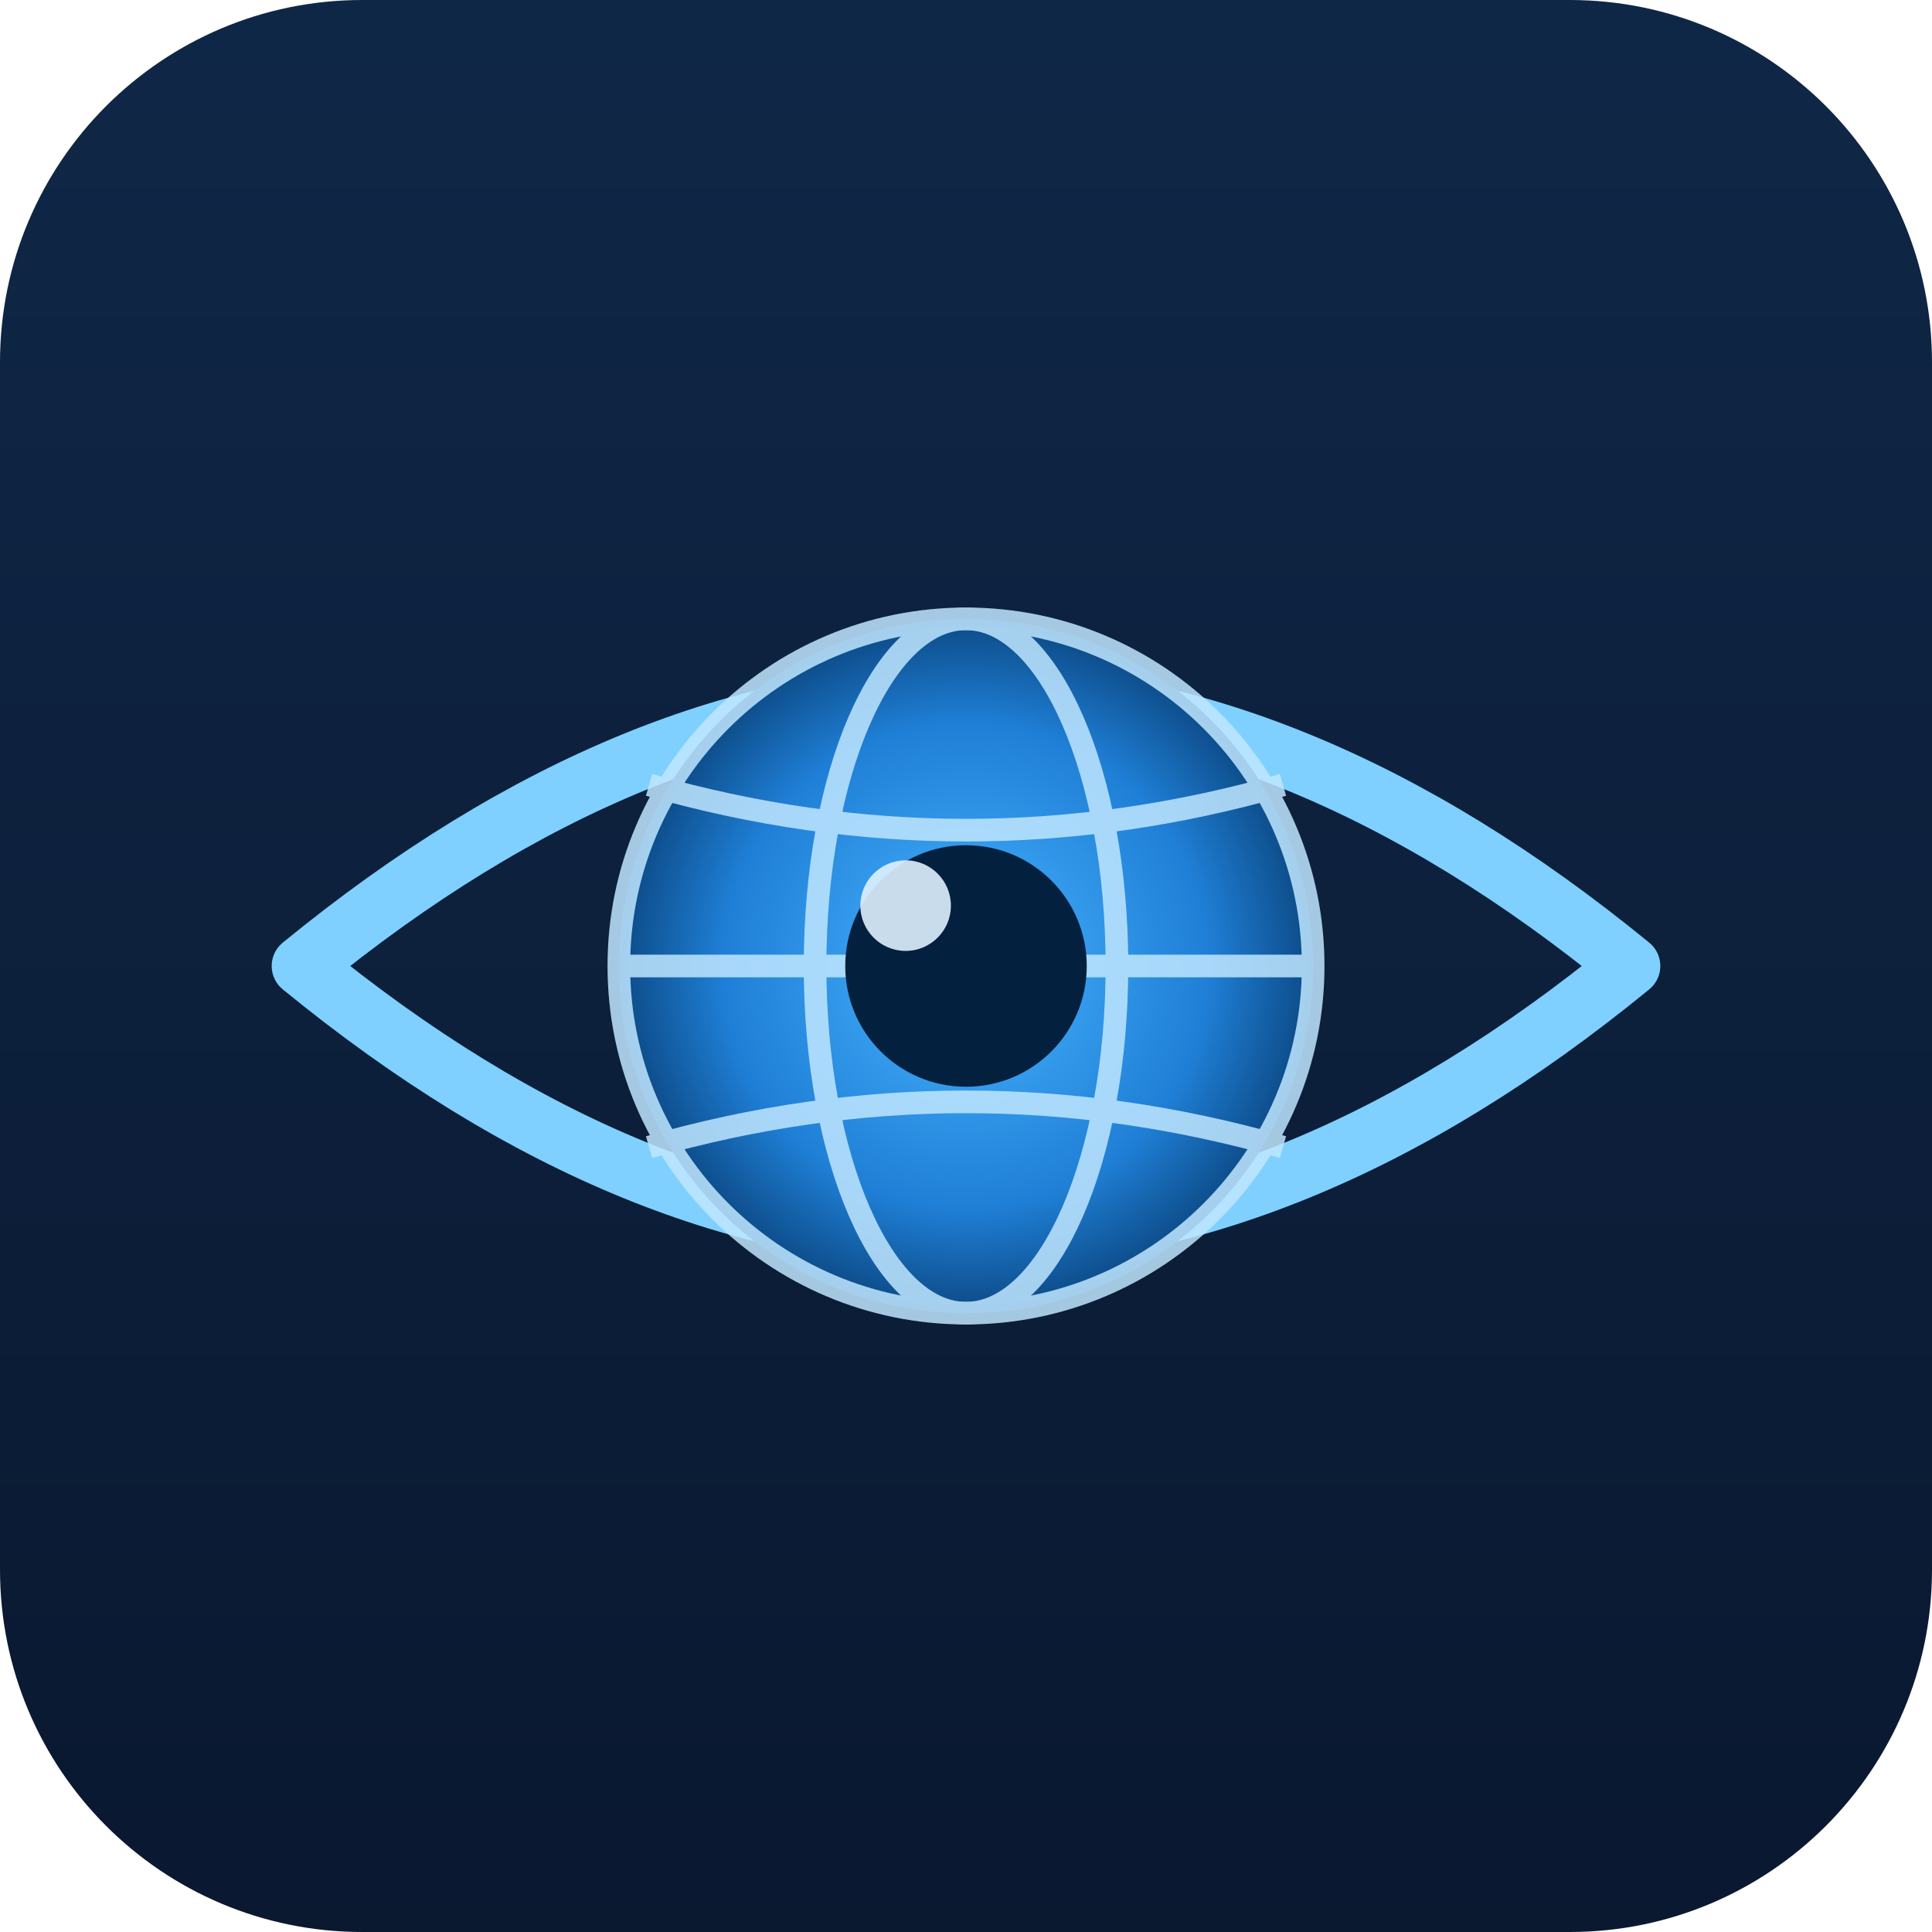
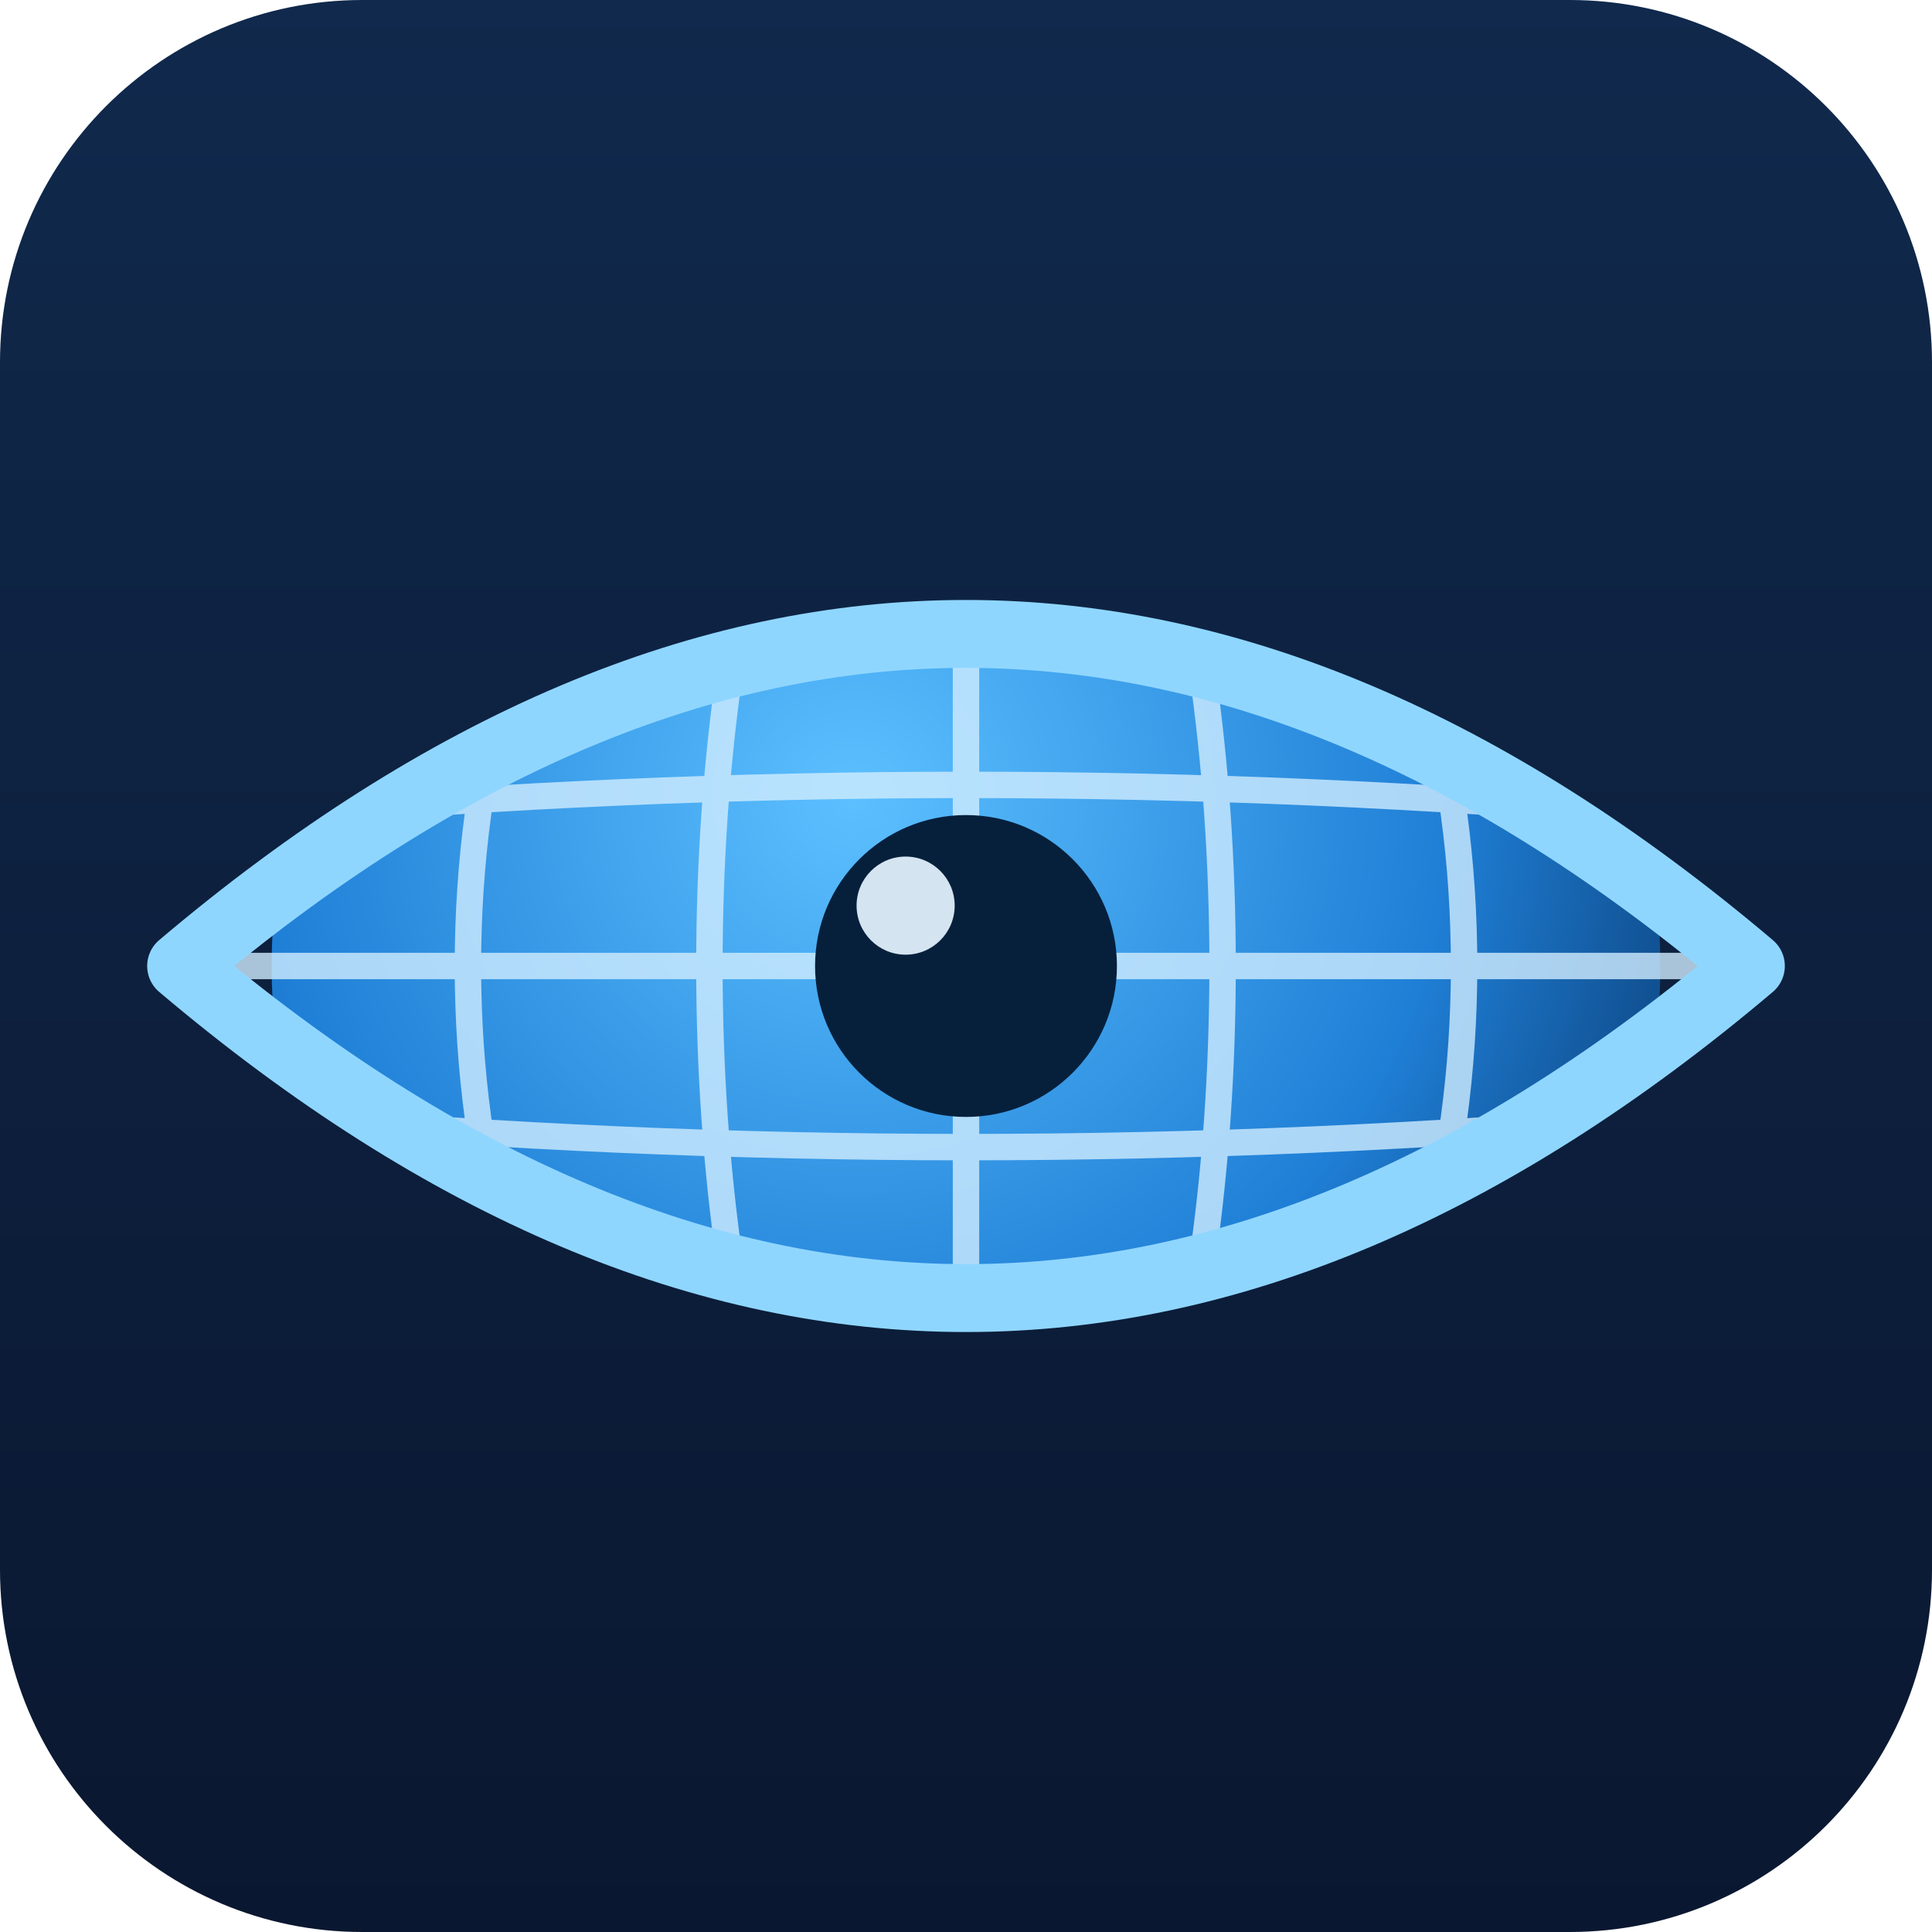
<svg xmlns="http://www.w3.org/2000/svg" viewBox="0 0 256 256" width="256" height="256">
  <defs>
    <linearGradient id="bg" x1="0" y1="0" x2="0" y2="1">
-       <stop offset="0" stop-color="#0f2747" />
-       <stop offset="1" stop-color="#0a1830" />
+       <stop offset="0" stop-color="#10294c" />
+       <stop offset="1" stop-color="#0a1730" />
    </linearGradient>
-     <radialGradient id="iris" cx="50%" cy="50%" r="50%">
-       <stop offset="0" stop-color="#48b4ff" />
-       <stop offset="0.7" stop-color="#1f7fd6" />
-       <stop offset="1" stop-color="#0c4a86" />
+     <radialGradient id="globe" cx="42%" cy="38%" r="65%">
+       <stop offset="0" stop-color="#5cc0ff" />
+       <stop offset="0.65" stop-color="#1f7fd6" />
+       <stop offset="1" stop-color="#0b3f78" />
    </radialGradient>
+     <clipPath id="eye">
+       <path d="M24 128 Q128 40 232 128 Q128 216 24 128 Z" />
+     </clipPath>
  </defs>
  <rect x="0" y="0" width="256" height="256" rx="48" fill="url(#bg)" />
-   <path d="M40 128 Q128 56 216 128 Q128 200 40 128 Z" fill="none" stroke="#7fd0ff" stroke-width="8" stroke-linejoin="round" />
-   <circle cx="128" cy="128" r="46" fill="url(#iris)" />
-   <g stroke="#bfe6ff" stroke-width="3" fill="none" opacity="0.85">
-     <circle cx="128" cy="128" r="46" />
-     <ellipse cx="128" cy="128" rx="20" ry="46" />
-     <line x1="82" y1="128" x2="174" y2="128" />
-     <path d="M86 104 Q128 116 170 104" />
-     <path d="M86 152 Q128 140 170 152" />
+   <g clip-path="url(#eye)">
+     <circle cx="128" cy="128" r="92" fill="url(#globe)" />
+     <g stroke="#cfecff" stroke-width="3.5" fill="none" opacity="0.8">
+       <path d="M36 88  Q128 76 220 88" />
+       <path d="M36 108 Q128 100 220 108" />
+       <line x1="30" y1="128" x2="226" y2="128" />
+       <path d="M36 148 Q128 156 220 148" />
+       <path d="M36 168 Q128 180 220 168" />
+       <line x1="128" y1="28" x2="128" y2="228" />
+       <ellipse cx="128" cy="128" rx="34" ry="100" />
+       <ellipse cx="128" cy="128" rx="66" ry="100" />
+     </g>
+     <circle cx="128" cy="128" r="20" fill="#06203c" />
+     <circle cx="120" cy="120" r="6.5" fill="#e6f4ff" opacity="0.92" />
  </g>
-   <circle cx="128" cy="128" r="16" fill="#04203f" />
-   <circle cx="120" cy="120" r="6" fill="#dff1ff" opacity="0.9" />
+   <path d="M24 128 Q128 40 232 128 Q128 216 24 128 Z" fill="none" stroke="#8fd6ff" stroke-width="9" stroke-linejoin="round" />
</svg>
